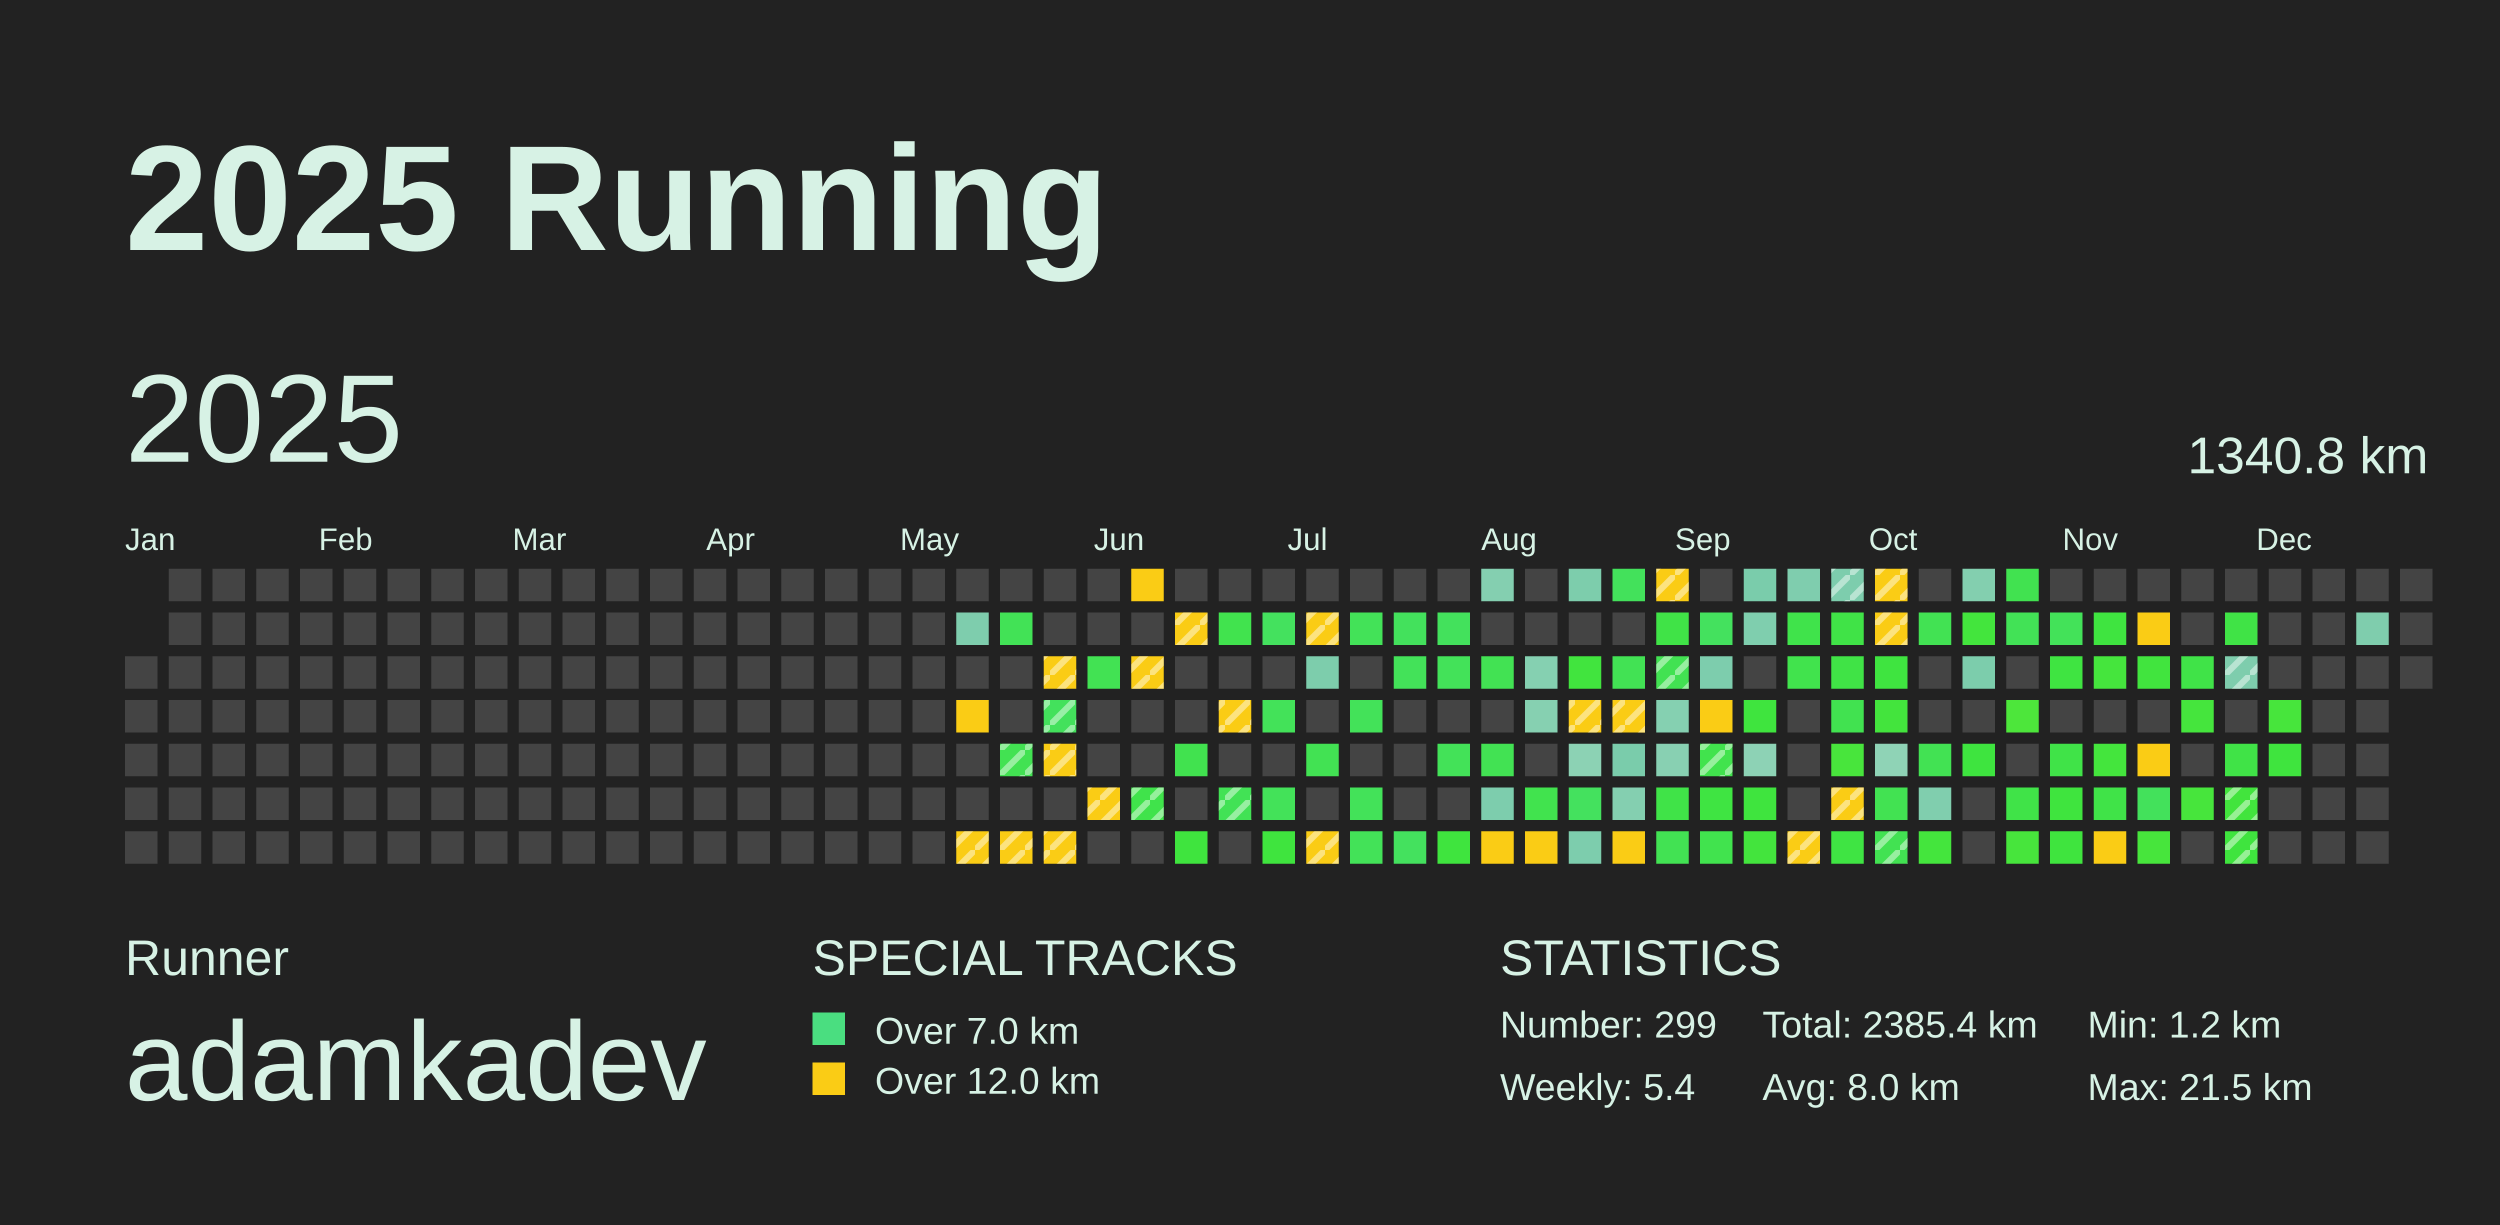
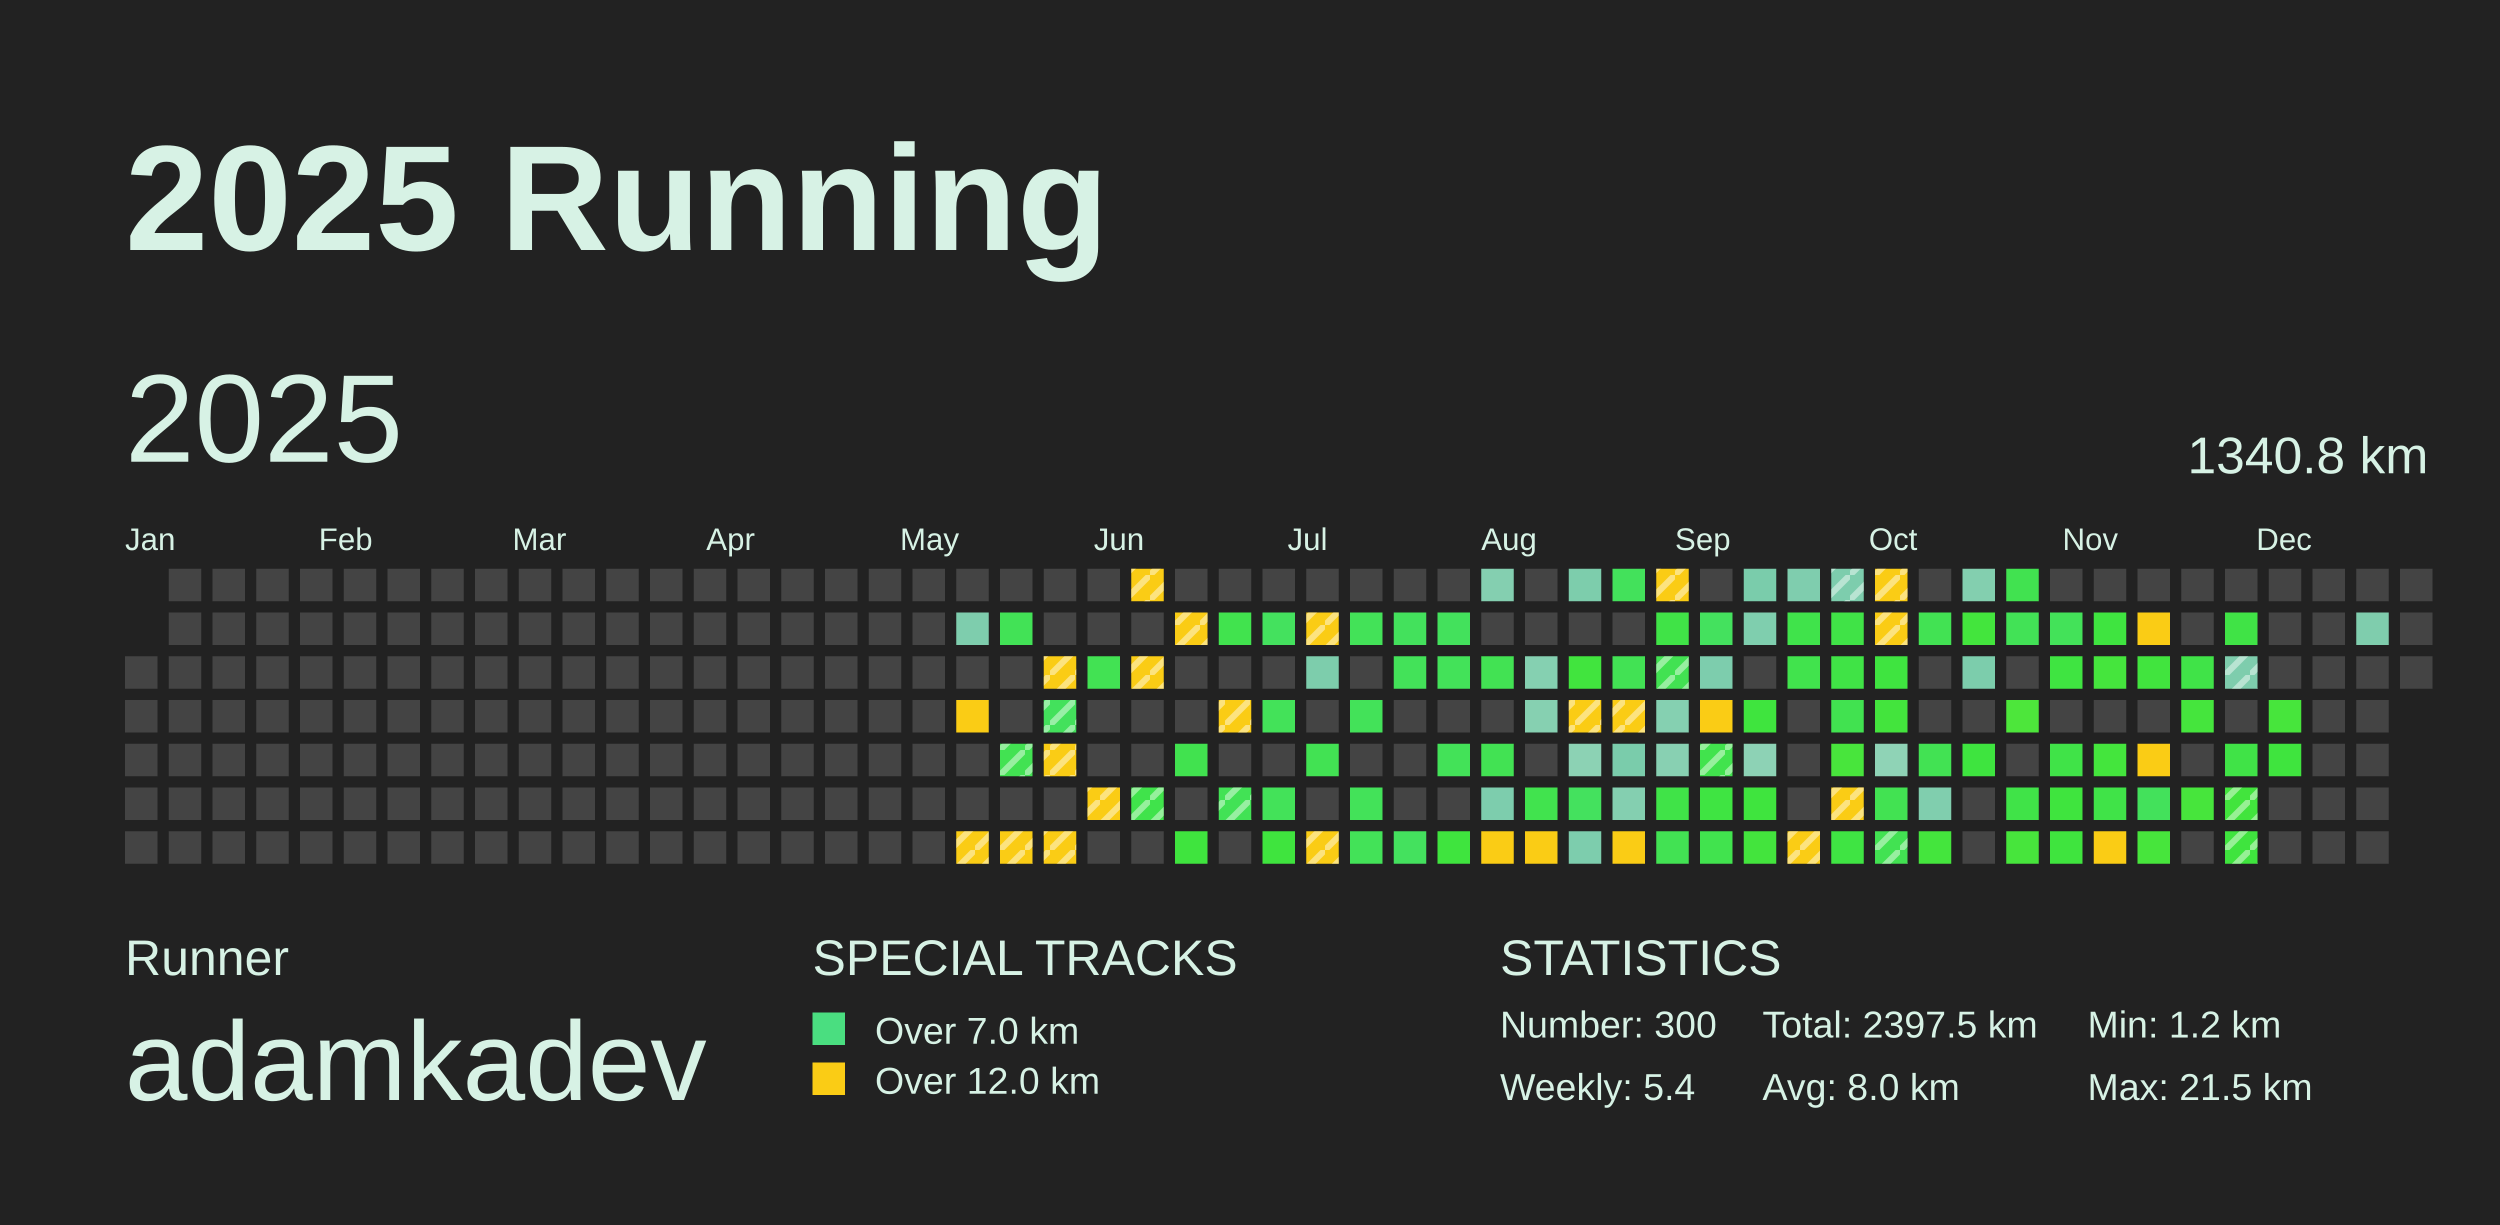
<svg xmlns="http://www.w3.org/2000/svg" baseProfile="full" height="98mm" version="1.1" viewBox="0,0,200,98" width="200mm">
  <defs>
    <pattern height="2" id="indoor-stripe" patternUnits="userSpaceOnUse" width="2">
      <line stroke="white" stroke-opacity="0.45" stroke-width="0.5" x1="0" x2="2" y1="2" y2="0" />
    </pattern>
  </defs>
  <rect fill="#222222" height="98" width="200" x="0" y="0" />
  <text fill="#D7F2E5" style="font-size:12px; font-family:Arial; font-weight:bold;" x="10" y="20">2025 Running</text>
  <text fill="#D7F2E5" style="font-size:4px; font-family:Arial" x="10" y="78">Runner</text>
  <text fill="#D7F2E5" style="font-size:9px; font-family:Arial" x="10" y="88">adamkadev</text>
  <text fill="#D7F2E5" style="font-size:4px; font-family:Arial" x="65" y="78">SPECIAL TRACKS</text>
  <rect fill="#4ADE80" height="2.6" width="2.6" x="65" y="81" />
  <text fill="#D7F2E5" style="font-size:3px; font-family:Arial" x="70" y="83.5">Over 7.0 km</text>
  <rect fill="#FACC15" height="2.6" width="2.6" x="65" y="85" />
  <text fill="#D7F2E5" style="font-size:3px; font-family:Arial" x="70" y="87.5">Over 12.0 km</text>
  <text fill="#D7F2E5" style="font-size:4px; font-family:Arial" x="120" y="78">STATISTICS</text>
-   <text fill="#D7F2E5" style="font-size:3px; font-family:Arial" x="120" y="83">Number: 299</text>
+   <text fill="#D7F2E5" style="font-size:3px; font-family:Arial" x="120" y="83">Number: 300</text>
  <text fill="#D7F2E5" style="font-size:3px; font-family:Arial" x="120" y="88">Weekly: 5.4</text>
-   <text fill="#D7F2E5" style="font-size:3px; font-family:Arial" x="141" y="83">Total: 2385.4 km</text>
+   <text fill="#D7F2E5" style="font-size:3px; font-family:Arial" x="141" y="83">Total: 2397.5 km</text>
  <text fill="#D7F2E5" style="font-size:3px; font-family:Arial" x="141" y="88">Avg: 8.0 km</text>
  <text fill="#D7F2E5" style="font-size:3px; font-family:Arial" x="167" y="83">Min: 1.2 km</text>
  <text fill="#D7F2E5" style="font-size:3px; font-family:Arial" x="167" y="88">Max: 21.5 km</text>
  <text dominant-baseline="hanging" fill="#D7F2E5" style="font-size:10.0px; font-family:Arial;" x="10" y="30">2025</text>
  <text dominant-baseline="hanging" fill="#D7F2E5" style="font-size:4.125px; font-family:Arial;" x="175" y="35">1340.8 km</text>
  <text fill="#D7F2E5" style="font-size:2.5px; font-family:Arial" x="10.0" y="44">Jan</text>
  <text fill="#D7F2E5" style="font-size:2.5px; font-family:Arial" x="25.5" y="44">Feb</text>
  <text fill="#D7F2E5" style="font-size:2.5px; font-family:Arial" x="41.0" y="44">Mar</text>
  <text fill="#D7F2E5" style="font-size:2.5px; font-family:Arial" x="56.5" y="44">Apr</text>
  <text fill="#D7F2E5" style="font-size:2.5px; font-family:Arial" x="72.0" y="44">May</text>
  <text fill="#D7F2E5" style="font-size:2.5px; font-family:Arial" x="87.5" y="44">Jun</text>
  <text fill="#D7F2E5" style="font-size:2.5px; font-family:Arial" x="103.0" y="44">Jul</text>
  <text fill="#D7F2E5" style="font-size:2.5px; font-family:Arial" x="118.5" y="44">Aug</text>
  <text fill="#D7F2E5" style="font-size:2.5px; font-family:Arial" x="134.0" y="44">Sep</text>
  <text fill="#D7F2E5" style="font-size:2.5px; font-family:Arial" x="149.5" y="44">Oct</text>
  <text fill="#D7F2E5" style="font-size:2.5px; font-family:Arial" x="165.0" y="44">Nov</text>
  <text fill="#D7F2E5" style="font-size:2.5px; font-family:Arial" x="180.5" y="44">Dec</text>
  <rect fill="#444444" height="2.6" width="2.6" x="10.0" y="52.5" />
  <rect fill="#444444" height="2.6" width="2.6" x="10.0" y="56.0" />
  <rect fill="#444444" height="2.6" width="2.6" x="10.0" y="59.5" />
  <rect fill="#444444" height="2.6" width="2.6" x="10.0" y="63.0" />
  <rect fill="#444444" height="2.6" width="2.6" x="10.0" y="66.5" />
  <rect fill="#444444" height="2.6" width="2.6" x="13.5" y="45.5" />
  <rect fill="#444444" height="2.6" width="2.6" x="13.5" y="49.0" />
  <rect fill="#444444" height="2.6" width="2.6" x="13.5" y="52.5" />
  <rect fill="#444444" height="2.6" width="2.6" x="13.5" y="56.0" />
  <rect fill="#444444" height="2.6" width="2.6" x="13.5" y="59.5" />
  <rect fill="#444444" height="2.6" width="2.6" x="13.5" y="63.0" />
  <rect fill="#444444" height="2.6" width="2.6" x="13.5" y="66.5" />
  <rect fill="#444444" height="2.6" width="2.6" x="17.0" y="45.5" />
  <rect fill="#444444" height="2.6" width="2.6" x="17.0" y="49.0" />
  <rect fill="#444444" height="2.6" width="2.6" x="17.0" y="52.5" />
  <rect fill="#444444" height="2.6" width="2.6" x="17.0" y="56.0" />
  <rect fill="#444444" height="2.6" width="2.6" x="17.0" y="59.5" />
  <rect fill="#444444" height="2.6" width="2.6" x="17.0" y="63.0" />
  <rect fill="#444444" height="2.6" width="2.6" x="17.0" y="66.5" />
  <rect fill="#444444" height="2.6" width="2.6" x="20.5" y="45.5" />
  <rect fill="#444444" height="2.6" width="2.6" x="20.5" y="49.0" />
  <rect fill="#444444" height="2.6" width="2.6" x="20.5" y="52.5" />
  <rect fill="#444444" height="2.6" width="2.6" x="20.5" y="56.0" />
  <rect fill="#444444" height="2.6" width="2.6" x="20.5" y="59.5" />
  <rect fill="#444444" height="2.6" width="2.6" x="20.5" y="63.0" />
  <rect fill="#444444" height="2.6" width="2.6" x="20.5" y="66.5" />
  <rect fill="#444444" height="2.6" width="2.6" x="24.0" y="45.5" />
  <rect fill="#444444" height="2.6" width="2.6" x="24.0" y="49.0" />
  <rect fill="#444444" height="2.6" width="2.6" x="24.0" y="52.5" />
  <rect fill="#444444" height="2.6" width="2.6" x="24.0" y="56.0" />
  <rect fill="#444444" height="2.6" width="2.6" x="24.0" y="59.5" />
  <rect fill="#444444" height="2.6" width="2.6" x="24.0" y="63.0" />
  <rect fill="#444444" height="2.6" width="2.6" x="24.0" y="66.5" />
  <rect fill="#444444" height="2.6" width="2.6" x="27.5" y="45.5" />
  <rect fill="#444444" height="2.6" width="2.6" x="27.5" y="49.0" />
  <rect fill="#444444" height="2.6" width="2.6" x="27.5" y="52.5" />
  <rect fill="#444444" height="2.6" width="2.6" x="27.5" y="56.0" />
  <rect fill="#444444" height="2.6" width="2.6" x="27.5" y="59.5" />
  <rect fill="#444444" height="2.6" width="2.6" x="27.5" y="63.0" />
  <rect fill="#444444" height="2.6" width="2.6" x="27.5" y="66.5" />
  <rect fill="#444444" height="2.6" width="2.6" x="31.0" y="45.5" />
  <rect fill="#444444" height="2.6" width="2.6" x="31.0" y="49.0" />
  <rect fill="#444444" height="2.6" width="2.6" x="31.0" y="52.5" />
  <rect fill="#444444" height="2.6" width="2.6" x="31.0" y="56.0" />
  <rect fill="#444444" height="2.6" width="2.6" x="31.0" y="59.5" />
  <rect fill="#444444" height="2.6" width="2.6" x="31.0" y="63.0" />
  <rect fill="#444444" height="2.6" width="2.6" x="31.0" y="66.5" />
  <rect fill="#444444" height="2.6" width="2.6" x="34.5" y="45.5" />
  <rect fill="#444444" height="2.6" width="2.6" x="34.5" y="49.0" />
  <rect fill="#444444" height="2.6" width="2.6" x="34.5" y="52.5" />
  <rect fill="#444444" height="2.6" width="2.6" x="34.5" y="56.0" />
  <rect fill="#444444" height="2.6" width="2.6" x="34.5" y="59.5" />
  <rect fill="#444444" height="2.6" width="2.6" x="34.5" y="63.0" />
  <rect fill="#444444" height="2.6" width="2.6" x="34.5" y="66.5" />
  <rect fill="#444444" height="2.6" width="2.6" x="38.0" y="45.5" />
  <rect fill="#444444" height="2.6" width="2.6" x="38.0" y="49.0" />
  <rect fill="#444444" height="2.6" width="2.6" x="38.0" y="52.5" />
  <rect fill="#444444" height="2.6" width="2.6" x="38.0" y="56.0" />
  <rect fill="#444444" height="2.6" width="2.6" x="38.0" y="59.5" />
  <rect fill="#444444" height="2.6" width="2.6" x="38.0" y="63.0" />
  <rect fill="#444444" height="2.6" width="2.6" x="38.0" y="66.5" />
  <rect fill="#444444" height="2.6" width="2.6" x="41.5" y="45.5" />
  <rect fill="#444444" height="2.6" width="2.6" x="41.5" y="49.0" />
  <rect fill="#444444" height="2.6" width="2.6" x="41.5" y="52.5" />
  <rect fill="#444444" height="2.6" width="2.6" x="41.5" y="56.0" />
  <rect fill="#444444" height="2.6" width="2.6" x="41.5" y="59.5" />
  <rect fill="#444444" height="2.6" width="2.6" x="41.5" y="63.0" />
  <rect fill="#444444" height="2.6" width="2.6" x="41.5" y="66.5" />
  <rect fill="#444444" height="2.6" width="2.6" x="45.0" y="45.5" />
  <rect fill="#444444" height="2.6" width="2.6" x="45.0" y="49.0" />
  <rect fill="#444444" height="2.6" width="2.6" x="45.0" y="52.5" />
  <rect fill="#444444" height="2.6" width="2.6" x="45.0" y="56.0" />
  <rect fill="#444444" height="2.6" width="2.6" x="45.0" y="59.5" />
  <rect fill="#444444" height="2.6" width="2.6" x="45.0" y="63.0" />
  <rect fill="#444444" height="2.6" width="2.6" x="45.0" y="66.5" />
  <rect fill="#444444" height="2.6" width="2.6" x="48.5" y="45.5" />
  <rect fill="#444444" height="2.6" width="2.6" x="48.5" y="49.0" />
  <rect fill="#444444" height="2.6" width="2.6" x="48.5" y="52.5" />
  <rect fill="#444444" height="2.6" width="2.6" x="48.5" y="56.0" />
  <rect fill="#444444" height="2.6" width="2.6" x="48.5" y="59.5" />
  <rect fill="#444444" height="2.6" width="2.6" x="48.5" y="63.0" />
  <rect fill="#444444" height="2.6" width="2.6" x="48.5" y="66.5" />
  <rect fill="#444444" height="2.6" width="2.6" x="52.0" y="45.5" />
  <rect fill="#444444" height="2.6" width="2.6" x="52.0" y="49.0" />
  <rect fill="#444444" height="2.6" width="2.6" x="52.0" y="52.5" />
  <rect fill="#444444" height="2.6" width="2.6" x="52.0" y="56.0" />
  <rect fill="#444444" height="2.6" width="2.6" x="52.0" y="59.5" />
  <rect fill="#444444" height="2.6" width="2.6" x="52.0" y="63.0" />
  <rect fill="#444444" height="2.6" width="2.6" x="52.0" y="66.5" />
  <rect fill="#444444" height="2.6" width="2.6" x="55.5" y="45.5" />
  <rect fill="#444444" height="2.6" width="2.6" x="55.5" y="49.0" />
  <rect fill="#444444" height="2.6" width="2.6" x="55.5" y="52.5" />
  <rect fill="#444444" height="2.6" width="2.6" x="55.5" y="56.0" />
  <rect fill="#444444" height="2.6" width="2.6" x="55.5" y="59.5" />
  <rect fill="#444444" height="2.6" width="2.6" x="55.5" y="63.0" />
  <rect fill="#444444" height="2.6" width="2.6" x="55.5" y="66.5" />
  <rect fill="#444444" height="2.6" width="2.6" x="59.0" y="45.5" />
  <rect fill="#444444" height="2.6" width="2.6" x="59.0" y="49.0" />
  <rect fill="#444444" height="2.6" width="2.6" x="59.0" y="52.5" />
  <rect fill="#444444" height="2.6" width="2.6" x="59.0" y="56.0" />
  <rect fill="#444444" height="2.6" width="2.6" x="59.0" y="59.5" />
  <rect fill="#444444" height="2.6" width="2.6" x="59.0" y="63.0" />
  <rect fill="#444444" height="2.6" width="2.6" x="59.0" y="66.5" />
  <rect fill="#444444" height="2.6" width="2.6" x="62.5" y="45.5" />
  <rect fill="#444444" height="2.6" width="2.6" x="62.5" y="49.0" />
  <rect fill="#444444" height="2.6" width="2.6" x="62.5" y="52.5" />
  <rect fill="#444444" height="2.6" width="2.6" x="62.5" y="56.0" />
  <rect fill="#444444" height="2.6" width="2.6" x="62.5" y="59.5" />
  <rect fill="#444444" height="2.6" width="2.6" x="62.5" y="63.0" />
  <rect fill="#444444" height="2.6" width="2.6" x="62.5" y="66.5" />
  <rect fill="#444444" height="2.6" width="2.6" x="66.0" y="45.5" />
  <rect fill="#444444" height="2.6" width="2.6" x="66.0" y="49.0" />
  <rect fill="#444444" height="2.6" width="2.6" x="66.0" y="52.5" />
  <rect fill="#444444" height="2.6" width="2.6" x="66.0" y="56.0" />
  <rect fill="#444444" height="2.6" width="2.6" x="66.0" y="59.5" />
  <rect fill="#444444" height="2.6" width="2.6" x="66.0" y="63.0" />
  <rect fill="#444444" height="2.6" width="2.6" x="66.0" y="66.5" />
  <rect fill="#444444" height="2.6" width="2.6" x="69.5" y="45.5" />
  <rect fill="#444444" height="2.6" width="2.6" x="69.5" y="49.0" />
  <rect fill="#444444" height="2.6" width="2.6" x="69.5" y="52.5" />
  <rect fill="#444444" height="2.6" width="2.6" x="69.5" y="56.0" />
  <rect fill="#444444" height="2.6" width="2.6" x="69.5" y="59.5" />
  <rect fill="#444444" height="2.6" width="2.6" x="69.5" y="63.0" />
  <rect fill="#444444" height="2.6" width="2.6" x="69.5" y="66.5" />
  <rect fill="#444444" height="2.6" width="2.6" x="73.0" y="45.5" />
  <rect fill="#444444" height="2.6" width="2.6" x="73.0" y="49.0" />
  <rect fill="#444444" height="2.6" width="2.6" x="73.0" y="52.5" />
  <rect fill="#444444" height="2.6" width="2.6" x="73.0" y="56.0" />
  <rect fill="#444444" height="2.6" width="2.6" x="73.0" y="59.5" />
  <rect fill="#444444" height="2.6" width="2.6" x="73.0" y="63.0" />
  <rect fill="#444444" height="2.6" width="2.6" x="73.0" y="66.5" />
  <rect fill="#444444" height="2.6" width="2.6" x="76.5" y="45.5" />
  <rect fill="#7ecdad" height="2.6" width="2.6" x="76.5" y="49.0" />
  <rect fill="#444444" height="2.6" width="2.6" x="76.5" y="52.5" />
  <rect fill="#FACC15" height="2.6" width="2.6" x="76.5" y="56.0" />
  <rect fill="#444444" height="2.6" width="2.6" x="76.5" y="59.5" />
  <rect fill="#444444" height="2.6" width="2.6" x="76.5" y="63.0" />
  <rect fill="#FACC15" height="2.6" width="2.6" x="76.5" y="66.5" />
  <rect fill="url(#indoor-stripe)" height="2.6" style="pointer-events: none;" width="2.6" x="76.5" y="66.5" />
  <rect fill="#444444" height="2.6" width="2.6" x="80.0" y="45.5" />
  <rect fill="#42e256" height="2.6" width="2.6" x="80.0" y="49.0" />
  <rect fill="#444444" height="2.6" width="2.6" x="80.0" y="52.5" />
  <rect fill="#444444" height="2.6" width="2.6" x="80.0" y="56.0" />
  <rect fill="#42e252" height="2.6" width="2.6" x="80.0" y="59.5" />
  <rect fill="url(#indoor-stripe)" height="2.6" style="pointer-events: none;" width="2.6" x="80.0" y="59.5" />
  <rect fill="#444444" height="2.6" width="2.6" x="80.0" y="63.0" />
  <rect fill="#FACC15" height="2.6" width="2.6" x="80.0" y="66.5" />
  <rect fill="url(#indoor-stripe)" height="2.6" style="pointer-events: none;" width="2.6" x="80.0" y="66.5" />
  <rect fill="#444444" height="2.6" width="2.6" x="83.5" y="45.5" />
  <rect fill="#444444" height="2.6" width="2.6" x="83.5" y="49.0" />
  <rect fill="#FACC15" height="2.6" width="2.6" x="83.5" y="52.5" />
  <rect fill="url(#indoor-stripe)" height="2.6" style="pointer-events: none;" width="2.6" x="83.5" y="52.5" />
  <rect fill="#43e15c" height="2.6" width="2.6" x="83.5" y="56.0" />
  <rect fill="url(#indoor-stripe)" height="2.6" style="pointer-events: none;" width="2.6" x="83.5" y="56.0" />
  <rect fill="#FACC15" height="2.6" width="2.6" x="83.5" y="59.5" />
  <rect fill="url(#indoor-stripe)" height="2.6" style="pointer-events: none;" width="2.6" x="83.5" y="59.5" />
  <rect fill="#444444" height="2.6" width="2.6" x="83.5" y="63.0" />
  <rect fill="#FACC15" height="2.6" width="2.6" x="83.5" y="66.5" />
  <rect fill="url(#indoor-stripe)" height="2.6" style="pointer-events: none;" width="2.6" x="83.5" y="66.5" />
  <rect fill="#444444" height="2.6" width="2.6" x="87.0" y="45.5" />
  <rect fill="#444444" height="2.6" width="2.6" x="87.0" y="49.0" />
  <rect fill="#42e253" height="2.6" width="2.6" x="87.0" y="52.5" />
  <rect fill="#444444" height="2.6" width="2.6" x="87.0" y="56.0" />
  <rect fill="#444444" height="2.6" width="2.6" x="87.0" y="59.5" />
  <rect fill="#FACC15" height="2.6" width="2.6" x="87.0" y="63.0" />
  <rect fill="url(#indoor-stripe)" height="2.6" style="pointer-events: none;" width="2.6" x="87.0" y="63.0" />
  <rect fill="#444444" height="2.6" width="2.6" x="87.0" y="66.5" />
  <rect fill="#FACC15" height="2.6" width="2.6" x="90.5" y="45.5" />
+   <rect fill="url(#indoor-stripe)" height="2.6" style="pointer-events: none;" width="2.6" x="90.5" y="45.5" />
  <rect fill="#444444" height="2.6" width="2.6" x="90.5" y="49.0" />
  <rect fill="#FACC15" height="2.6" width="2.6" x="90.5" y="52.5" />
  <rect fill="url(#indoor-stripe)" height="2.6" style="pointer-events: none;" width="2.6" x="90.5" y="52.5" />
  <rect fill="#444444" height="2.6" width="2.6" x="90.5" y="56.0" />
  <rect fill="#444444" height="2.6" width="2.6" x="90.5" y="59.5" />
  <rect fill="#40e34b" height="2.6" width="2.6" x="90.5" y="63.0" />
  <rect fill="url(#indoor-stripe)" height="2.6" style="pointer-events: none;" width="2.6" x="90.5" y="63.0" />
  <rect fill="#444444" height="2.6" width="2.6" x="90.5" y="66.5" />
  <rect fill="#444444" height="2.6" width="2.6" x="94.0" y="45.5" />
  <rect fill="#FACC15" height="2.6" width="2.6" x="94.0" y="49.0" />
  <rect fill="url(#indoor-stripe)" height="2.6" style="pointer-events: none;" width="2.6" x="94.0" y="49.0" />
  <rect fill="#444444" height="2.6" width="2.6" x="94.0" y="52.5" />
  <rect fill="#444444" height="2.6" width="2.6" x="94.0" y="56.0" />
  <rect fill="#41e24f" height="2.6" width="2.6" x="94.0" y="59.5" />
  <rect fill="#444444" height="2.6" width="2.6" x="94.0" y="63.0" />
  <rect fill="#3fe43e" height="2.6" width="2.6" x="94.0" y="66.5" />
  <rect fill="#444444" height="2.6" width="2.6" x="97.5" y="45.5" />
  <rect fill="#41e34e" height="2.6" width="2.6" x="97.5" y="49.0" />
  <rect fill="#444444" height="2.6" width="2.6" x="97.5" y="52.5" />
  <rect fill="#FACC15" height="2.6" width="2.6" x="97.5" y="56.0" />
  <rect fill="url(#indoor-stripe)" height="2.6" style="pointer-events: none;" width="2.6" x="97.5" y="56.0" />
  <rect fill="#444444" height="2.6" width="2.6" x="97.5" y="59.5" />
  <rect fill="#42e255" height="2.6" width="2.6" x="97.5" y="63.0" />
  <rect fill="url(#indoor-stripe)" height="2.6" style="pointer-events: none;" width="2.6" x="97.5" y="63.0" />
  <rect fill="#444444" height="2.6" width="2.6" x="97.5" y="66.5" />
  <rect fill="#444444" height="2.6" width="2.6" x="101.0" y="45.5" />
  <rect fill="#44e15e" height="2.6" width="2.6" x="101.0" y="49.0" />
  <rect fill="#444444" height="2.6" width="2.6" x="101.0" y="52.5" />
  <rect fill="#43e259" height="2.6" width="2.6" x="101.0" y="56.0" />
  <rect fill="#444444" height="2.6" width="2.6" x="101.0" y="59.5" />
  <rect fill="#43e259" height="2.6" width="2.6" x="101.0" y="63.0" />
  <rect fill="#3fe43e" height="2.6" width="2.6" x="101.0" y="66.5" />
  <rect fill="#444444" height="2.6" width="2.6" x="104.5" y="45.5" />
  <rect fill="#FACC15" height="2.6" width="2.6" x="104.5" y="49.0" />
  <rect fill="url(#indoor-stripe)" height="2.6" style="pointer-events: none;" width="2.6" x="104.5" y="49.0" />
  <rect fill="#7dcdac" height="2.6" width="2.6" x="104.5" y="52.5" />
  <rect fill="#444444" height="2.6" width="2.6" x="104.5" y="56.0" />
  <rect fill="#42e253" height="2.6" width="2.6" x="104.5" y="59.5" />
  <rect fill="#444444" height="2.6" width="2.6" x="104.5" y="63.0" />
  <rect fill="#FACC15" height="2.6" width="2.6" x="104.5" y="66.5" />
  <rect fill="url(#indoor-stripe)" height="2.6" style="pointer-events: none;" width="2.6" x="104.5" y="66.5" />
  <rect fill="#444444" height="2.6" width="2.6" x="108.0" y="45.5" />
  <rect fill="#43e258" height="2.6" width="2.6" x="108.0" y="49.0" />
  <rect fill="#444444" height="2.6" width="2.6" x="108.0" y="52.5" />
  <rect fill="#43e259" height="2.6" width="2.6" x="108.0" y="56.0" />
  <rect fill="#444444" height="2.6" width="2.6" x="108.0" y="59.5" />
  <rect fill="#43e259" height="2.6" width="2.6" x="108.0" y="63.0" />
  <rect fill="#43e258" height="2.6" width="2.6" x="108.0" y="66.5" />
  <rect fill="#444444" height="2.6" width="2.6" x="111.5" y="45.5" />
  <rect fill="#43e15c" height="2.6" width="2.6" x="111.5" y="49.0" />
  <rect fill="#43e259" height="2.6" width="2.6" x="111.5" y="52.5" />
  <rect fill="#444444" height="2.6" width="2.6" x="111.5" y="56.0" />
  <rect fill="#444444" height="2.6" width="2.6" x="111.5" y="59.5" />
  <rect fill="#444444" height="2.6" width="2.6" x="111.5" y="63.0" />
  <rect fill="#44e15e" height="2.6" width="2.6" x="111.5" y="66.5" />
  <rect fill="#444444" height="2.6" width="2.6" x="115.0" y="45.5" />
  <rect fill="#43e15c" height="2.6" width="2.6" x="115.0" y="49.0" />
  <rect fill="#43e259" height="2.6" width="2.6" x="115.0" y="52.5" />
  <rect fill="#444444" height="2.6" width="2.6" x="115.0" y="56.0" />
  <rect fill="#43e258" height="2.6" width="2.6" x="115.0" y="59.5" />
  <rect fill="#444444" height="2.6" width="2.6" x="115.0" y="63.0" />
  <rect fill="#3fe43e" height="2.6" width="2.6" x="115.0" y="66.5" />
  <rect fill="#84cfb0" height="2.6" width="2.6" x="118.5" y="45.5" />
  <rect fill="#444444" height="2.6" width="2.6" x="118.5" y="49.0" />
  <rect fill="#42e253" height="2.6" width="2.6" x="118.5" y="52.5" />
  <rect fill="#444444" height="2.6" width="2.6" x="118.5" y="56.0" />
  <rect fill="#42e253" height="2.6" width="2.6" x="118.5" y="59.5" />
  <rect fill="#7dcdad" height="2.6" width="2.6" x="118.5" y="63.0" />
  <rect fill="#FACC15" height="2.6" width="2.6" x="118.5" y="66.5" />
  <rect fill="#444444" height="2.6" width="2.6" x="122.0" y="45.5" />
  <rect fill="#444444" height="2.6" width="2.6" x="122.0" y="49.0" />
  <rect fill="#85d0b1" height="2.6" width="2.6" x="122.0" y="52.5" />
  <rect fill="#86d0b1" height="2.6" width="2.6" x="122.0" y="56.0" />
  <rect fill="#444444" height="2.6" width="2.6" x="122.0" y="59.5" />
  <rect fill="#41e34e" height="2.6" width="2.6" x="122.0" y="63.0" />
  <rect fill="#FACC15" height="2.6" width="2.6" x="122.0" y="66.5" />
  <rect fill="#7dcdac" height="2.6" width="2.6" x="125.5" y="45.5" />
  <rect fill="#444444" height="2.6" width="2.6" x="125.5" y="49.0" />
  <rect fill="#41e43e" height="2.6" width="2.6" x="125.5" y="52.5" />
  <rect fill="#FACC15" height="2.6" width="2.6" x="125.5" y="56.0" />
  <rect fill="url(#indoor-stripe)" height="2.6" style="pointer-events: none;" width="2.6" x="125.5" y="56.0" />
  <rect fill="#8cd2b4" height="2.6" width="2.6" x="125.5" y="59.5" />
  <rect fill="#44e15e" height="2.6" width="2.6" x="125.5" y="63.0" />
  <rect fill="#7dcdad" height="2.6" width="2.6" x="125.5" y="66.5" />
  <rect fill="#43e15b" height="2.6" width="2.6" x="129.0" y="45.5" />
  <rect fill="#444444" height="2.6" width="2.6" x="129.0" y="49.0" />
  <rect fill="#42e254" height="2.6" width="2.6" x="129.0" y="52.5" />
  <rect fill="#FACC15" height="2.6" width="2.6" x="129.0" y="56.0" />
  <rect fill="url(#indoor-stripe)" height="2.6" style="pointer-events: none;" width="2.6" x="129.0" y="56.0" />
  <rect fill="#7accab" height="2.6" width="2.6" x="129.0" y="59.5" />
  <rect fill="#84cfb0" height="2.6" width="2.6" x="129.0" y="63.0" />
  <rect fill="#FACC15" height="2.6" width="2.6" x="129.0" y="66.5" />
  <rect fill="#FACC15" height="2.6" width="2.6" x="132.5" y="45.5" />
  <rect fill="url(#indoor-stripe)" height="2.6" style="pointer-events: none;" width="2.6" x="132.5" y="45.5" />
  <rect fill="#40e347" height="2.6" width="2.6" x="132.5" y="49.0" />
  <rect fill="#42e252" height="2.6" width="2.6" x="132.5" y="52.5" />
  <rect fill="url(#indoor-stripe)" height="2.6" style="pointer-events: none;" width="2.6" x="132.5" y="52.5" />
  <rect fill="#85d0b1" height="2.6" width="2.6" x="132.5" y="56.0" />
  <rect fill="#88d0b2" height="2.6" width="2.6" x="132.5" y="59.5" />
  <rect fill="#40e348" height="2.6" width="2.6" x="132.5" y="63.0" />
  <rect fill="#42e253" height="2.6" width="2.6" x="132.5" y="66.5" />
  <rect fill="#444444" height="2.6" width="2.6" x="136.0" y="45.5" />
  <rect fill="#44e15e" height="2.6" width="2.6" x="136.0" y="49.0" />
  <rect fill="#7dcdad" height="2.6" width="2.6" x="136.0" y="52.5" />
  <rect fill="#FACC15" height="2.6" width="2.6" x="136.0" y="56.0" />
  <rect fill="#41e34d" height="2.6" width="2.6" x="136.0" y="59.5" />
  <rect fill="url(#indoor-stripe)" height="2.6" style="pointer-events: none;" width="2.6" x="136.0" y="59.5" />
  <rect fill="#3fe442" height="2.6" width="2.6" x="136.0" y="63.0" />
  <rect fill="#41e34e" height="2.6" width="2.6" x="136.0" y="66.5" />
  <rect fill="#7accab" height="2.6" width="2.6" x="139.5" y="45.5" />
  <rect fill="#7fceae" height="2.6" width="2.6" x="139.5" y="49.0" />
  <rect fill="#444444" height="2.6" width="2.6" x="139.5" y="52.5" />
  <rect fill="#3fe43e" height="2.6" width="2.6" x="139.5" y="56.0" />
  <rect fill="#8dd2b5" height="2.6" width="2.6" x="139.5" y="59.5" />
  <rect fill="#3fe43e" height="2.6" width="2.6" x="139.5" y="63.0" />
  <rect fill="#43e43d" height="2.6" width="2.6" x="139.5" y="66.5" />
  <rect fill="#7fcdae" height="2.6" width="2.6" x="143.0" y="45.5" />
  <rect fill="#40e34b" height="2.6" width="2.6" x="143.0" y="49.0" />
  <rect fill="#41e34d" height="2.6" width="2.6" x="143.0" y="52.5" />
  <rect fill="#444444" height="2.6" width="2.6" x="143.0" y="56.0" />
  <rect fill="#444444" height="2.6" width="2.6" x="143.0" y="59.5" />
  <rect fill="#444444" height="2.6" width="2.6" x="143.0" y="63.0" />
  <rect fill="#FACC15" height="2.6" width="2.6" x="143.0" y="66.5" />
  <rect fill="url(#indoor-stripe)" height="2.6" style="pointer-events: none;" width="2.6" x="143.0" y="66.5" />
  <rect fill="#7dcdad" height="2.6" width="2.6" x="146.5" y="45.5" />
  <rect fill="url(#indoor-stripe)" height="2.6" style="pointer-events: none;" width="2.6" x="146.5" y="45.5" />
  <rect fill="#40e347" height="2.6" width="2.6" x="146.5" y="49.0" />
  <rect fill="#40e346" height="2.6" width="2.6" x="146.5" y="52.5" />
  <rect fill="#41e250" height="2.6" width="2.6" x="146.5" y="56.0" />
  <rect fill="#48e53c" height="2.6" width="2.6" x="146.5" y="59.5" />
  <rect fill="#FACC15" height="2.6" width="2.6" x="146.5" y="63.0" />
  <rect fill="url(#indoor-stripe)" height="2.6" style="pointer-events: none;" width="2.6" x="146.5" y="63.0" />
  <rect fill="#3fe443" height="2.6" width="2.6" x="146.5" y="66.5" />
  <rect fill="#FACC15" height="2.6" width="2.6" x="150.0" y="45.5" />
  <rect fill="url(#indoor-stripe)" height="2.6" style="pointer-events: none;" width="2.6" x="150.0" y="45.5" />
  <rect fill="#FACC15" height="2.6" width="2.6" x="150.0" y="49.0" />
  <rect fill="url(#indoor-stripe)" height="2.6" style="pointer-events: none;" width="2.6" x="150.0" y="49.0" />
  <rect fill="#3fe440" height="2.6" width="2.6" x="150.0" y="52.5" />
  <rect fill="#43e43d" height="2.6" width="2.6" x="150.0" y="56.0" />
  <rect fill="#8fd3b6" height="2.6" width="2.6" x="150.0" y="59.5" />
  <rect fill="#42e252" height="2.6" width="2.6" x="150.0" y="63.0" />
  <rect fill="#42e252" height="2.6" width="2.6" x="150.0" y="66.5" />
  <rect fill="url(#indoor-stripe)" height="2.6" style="pointer-events: none;" width="2.6" x="150.0" y="66.5" />
  <rect fill="#444444" height="2.6" width="2.6" x="153.5" y="45.5" />
  <rect fill="#42e253" height="2.6" width="2.6" x="153.5" y="49.0" />
  <rect fill="#444444" height="2.6" width="2.6" x="153.5" y="52.5" />
  <rect fill="#444444" height="2.6" width="2.6" x="153.5" y="56.0" />
  <rect fill="#42e253" height="2.6" width="2.6" x="153.5" y="59.5" />
  <rect fill="#80ceae" height="2.6" width="2.6" x="153.5" y="63.0" />
  <rect fill="#44e53d" height="2.6" width="2.6" x="153.5" y="66.5" />
  <rect fill="#83cfaf" height="2.6" width="2.6" x="157.0" y="45.5" />
  <rect fill="#43e53d" height="2.6" width="2.6" x="157.0" y="49.0" />
  <rect fill="#7ccdac" height="2.6" width="2.6" x="157.0" y="52.5" />
  <rect fill="#444444" height="2.6" width="2.6" x="157.0" y="56.0" />
  <rect fill="#3ee43f" height="2.6" width="2.6" x="157.0" y="59.5" />
  <rect fill="#444444" height="2.6" width="2.6" x="157.0" y="63.0" />
  <rect fill="#444444" height="2.6" width="2.6" x="157.0" y="66.5" />
  <rect fill="#41e250" height="2.6" width="2.6" x="160.5" y="45.5" />
  <rect fill="#42e256" height="2.6" width="2.6" x="160.5" y="49.0" />
  <rect fill="#444444" height="2.6" width="2.6" x="160.5" y="52.5" />
  <rect fill="#4de63b" height="2.6" width="2.6" x="160.5" y="56.0" />
  <rect fill="#444444" height="2.6" width="2.6" x="160.5" y="59.5" />
  <rect fill="#40e348" height="2.6" width="2.6" x="160.5" y="63.0" />
  <rect fill="#47e53c" height="2.6" width="2.6" x="160.5" y="66.5" />
  <rect fill="#444444" height="2.6" width="2.6" x="164.0" y="45.5" />
  <rect fill="#43e259" height="2.6" width="2.6" x="164.0" y="49.0" />
  <rect fill="#3fe441" height="2.6" width="2.6" x="164.0" y="52.5" />
  <rect fill="#444444" height="2.6" width="2.6" x="164.0" y="56.0" />
  <rect fill="#40e348" height="2.6" width="2.6" x="164.0" y="59.5" />
  <rect fill="#3fe43e" height="2.6" width="2.6" x="164.0" y="63.0" />
  <rect fill="#3fe43e" height="2.6" width="2.6" x="164.0" y="66.5" />
  <rect fill="#444444" height="2.6" width="2.6" x="167.5" y="45.5" />
  <rect fill="#3fe440" height="2.6" width="2.6" x="167.5" y="49.0" />
  <rect fill="#45e53d" height="2.6" width="2.6" x="167.5" y="52.5" />
  <rect fill="#444444" height="2.6" width="2.6" x="167.5" y="56.0" />
  <rect fill="#44e53d" height="2.6" width="2.6" x="167.5" y="59.5" />
  <rect fill="#40e348" height="2.6" width="2.6" x="167.5" y="63.0" />
  <rect fill="#FACC15" height="2.6" width="2.6" x="167.5" y="66.5" />
  <rect fill="#444444" height="2.6" width="2.6" x="171.0" y="45.5" />
  <rect fill="#FACC15" height="2.6" width="2.6" x="171.0" y="49.0" />
  <rect fill="#41e43e" height="2.6" width="2.6" x="171.0" y="52.5" />
  <rect fill="#444444" height="2.6" width="2.6" x="171.0" y="56.0" />
  <rect fill="#FACC15" height="2.6" width="2.6" x="171.0" y="59.5" />
  <rect fill="#43e15b" height="2.6" width="2.6" x="171.0" y="63.0" />
  <rect fill="#47e53c" height="2.6" width="2.6" x="171.0" y="66.5" />
  <rect fill="#444444" height="2.6" width="2.6" x="174.5" y="45.5" />
  <rect fill="#444444" height="2.6" width="2.6" x="174.5" y="49.0" />
  <rect fill="#40e348" height="2.6" width="2.6" x="174.5" y="52.5" />
  <rect fill="#45e53d" height="2.6" width="2.6" x="174.5" y="56.0" />
  <rect fill="#444444" height="2.6" width="2.6" x="174.5" y="59.5" />
  <rect fill="#47e53c" height="2.6" width="2.6" x="174.5" y="63.0" />
  <rect fill="#444444" height="2.6" width="2.6" x="174.5" y="66.5" />
  <rect fill="#444444" height="2.6" width="2.6" x="178.0" y="45.5" />
  <rect fill="#40e346" height="2.6" width="2.6" x="178.0" y="49.0" />
  <rect fill="#7ecdad" height="2.6" width="2.6" x="178.0" y="52.5" />
  <rect fill="url(#indoor-stripe)" height="2.6" style="pointer-events: none;" width="2.6" x="178.0" y="52.5" />
  <rect fill="#444444" height="2.6" width="2.6" x="178.0" y="56.0" />
  <rect fill="#40e347" height="2.6" width="2.6" x="178.0" y="59.5" />
  <rect fill="#42e43d" height="2.6" width="2.6" x="178.0" y="63.0" />
  <rect fill="url(#indoor-stripe)" height="2.6" style="pointer-events: none;" width="2.6" x="178.0" y="63.0" />
  <rect fill="#3fe43e" height="2.6" width="2.6" x="178.0" y="66.5" />
  <rect fill="url(#indoor-stripe)" height="2.6" style="pointer-events: none;" width="2.6" x="178.0" y="66.5" />
  <rect fill="#444444" height="2.6" width="2.6" x="181.5" y="45.5" />
  <rect fill="#444444" height="2.6" width="2.6" x="181.5" y="49.0" />
  <rect fill="#444444" height="2.6" width="2.6" x="181.5" y="52.5" />
  <rect fill="#47e53c" height="2.6" width="2.6" x="181.5" y="56.0" />
  <rect fill="#3fe43e" height="2.6" width="2.6" x="181.5" y="59.5" />
  <rect fill="#444444" height="2.6" width="2.6" x="181.5" y="63.0" />
  <rect fill="#444444" height="2.6" width="2.6" x="181.5" y="66.5" />
  <rect fill="#444444" height="2.6" width="2.6" x="185.0" y="45.5" />
  <rect fill="#444444" height="2.6" width="2.6" x="185.0" y="49.0" />
  <rect fill="#444444" height="2.6" width="2.6" x="185.0" y="52.5" />
  <rect fill="#444444" height="2.6" width="2.6" x="185.0" y="56.0" />
  <rect fill="#444444" height="2.6" width="2.6" x="185.0" y="59.5" />
  <rect fill="#444444" height="2.6" width="2.6" x="185.0" y="63.0" />
  <rect fill="#444444" height="2.6" width="2.6" x="185.0" y="66.5" />
  <rect fill="#444444" height="2.6" width="2.6" x="188.5" y="45.5" />
  <rect fill="#7fcdad" height="2.6" width="2.6" x="188.5" y="49.0" />
  <rect fill="#444444" height="2.6" width="2.6" x="188.5" y="52.5" />
  <rect fill="#444444" height="2.6" width="2.6" x="188.5" y="56.0" />
  <rect fill="#444444" height="2.6" width="2.6" x="188.5" y="59.5" />
  <rect fill="#444444" height="2.6" width="2.6" x="188.5" y="63.0" />
  <rect fill="#444444" height="2.6" width="2.6" x="188.5" y="66.5" />
  <rect fill="#444444" height="2.6" width="2.6" x="192.0" y="45.5" />
  <rect fill="#444444" height="2.6" width="2.6" x="192.0" y="49.0" />
  <rect fill="#444444" height="2.6" width="2.6" x="192.0" y="52.5" />
</svg>
